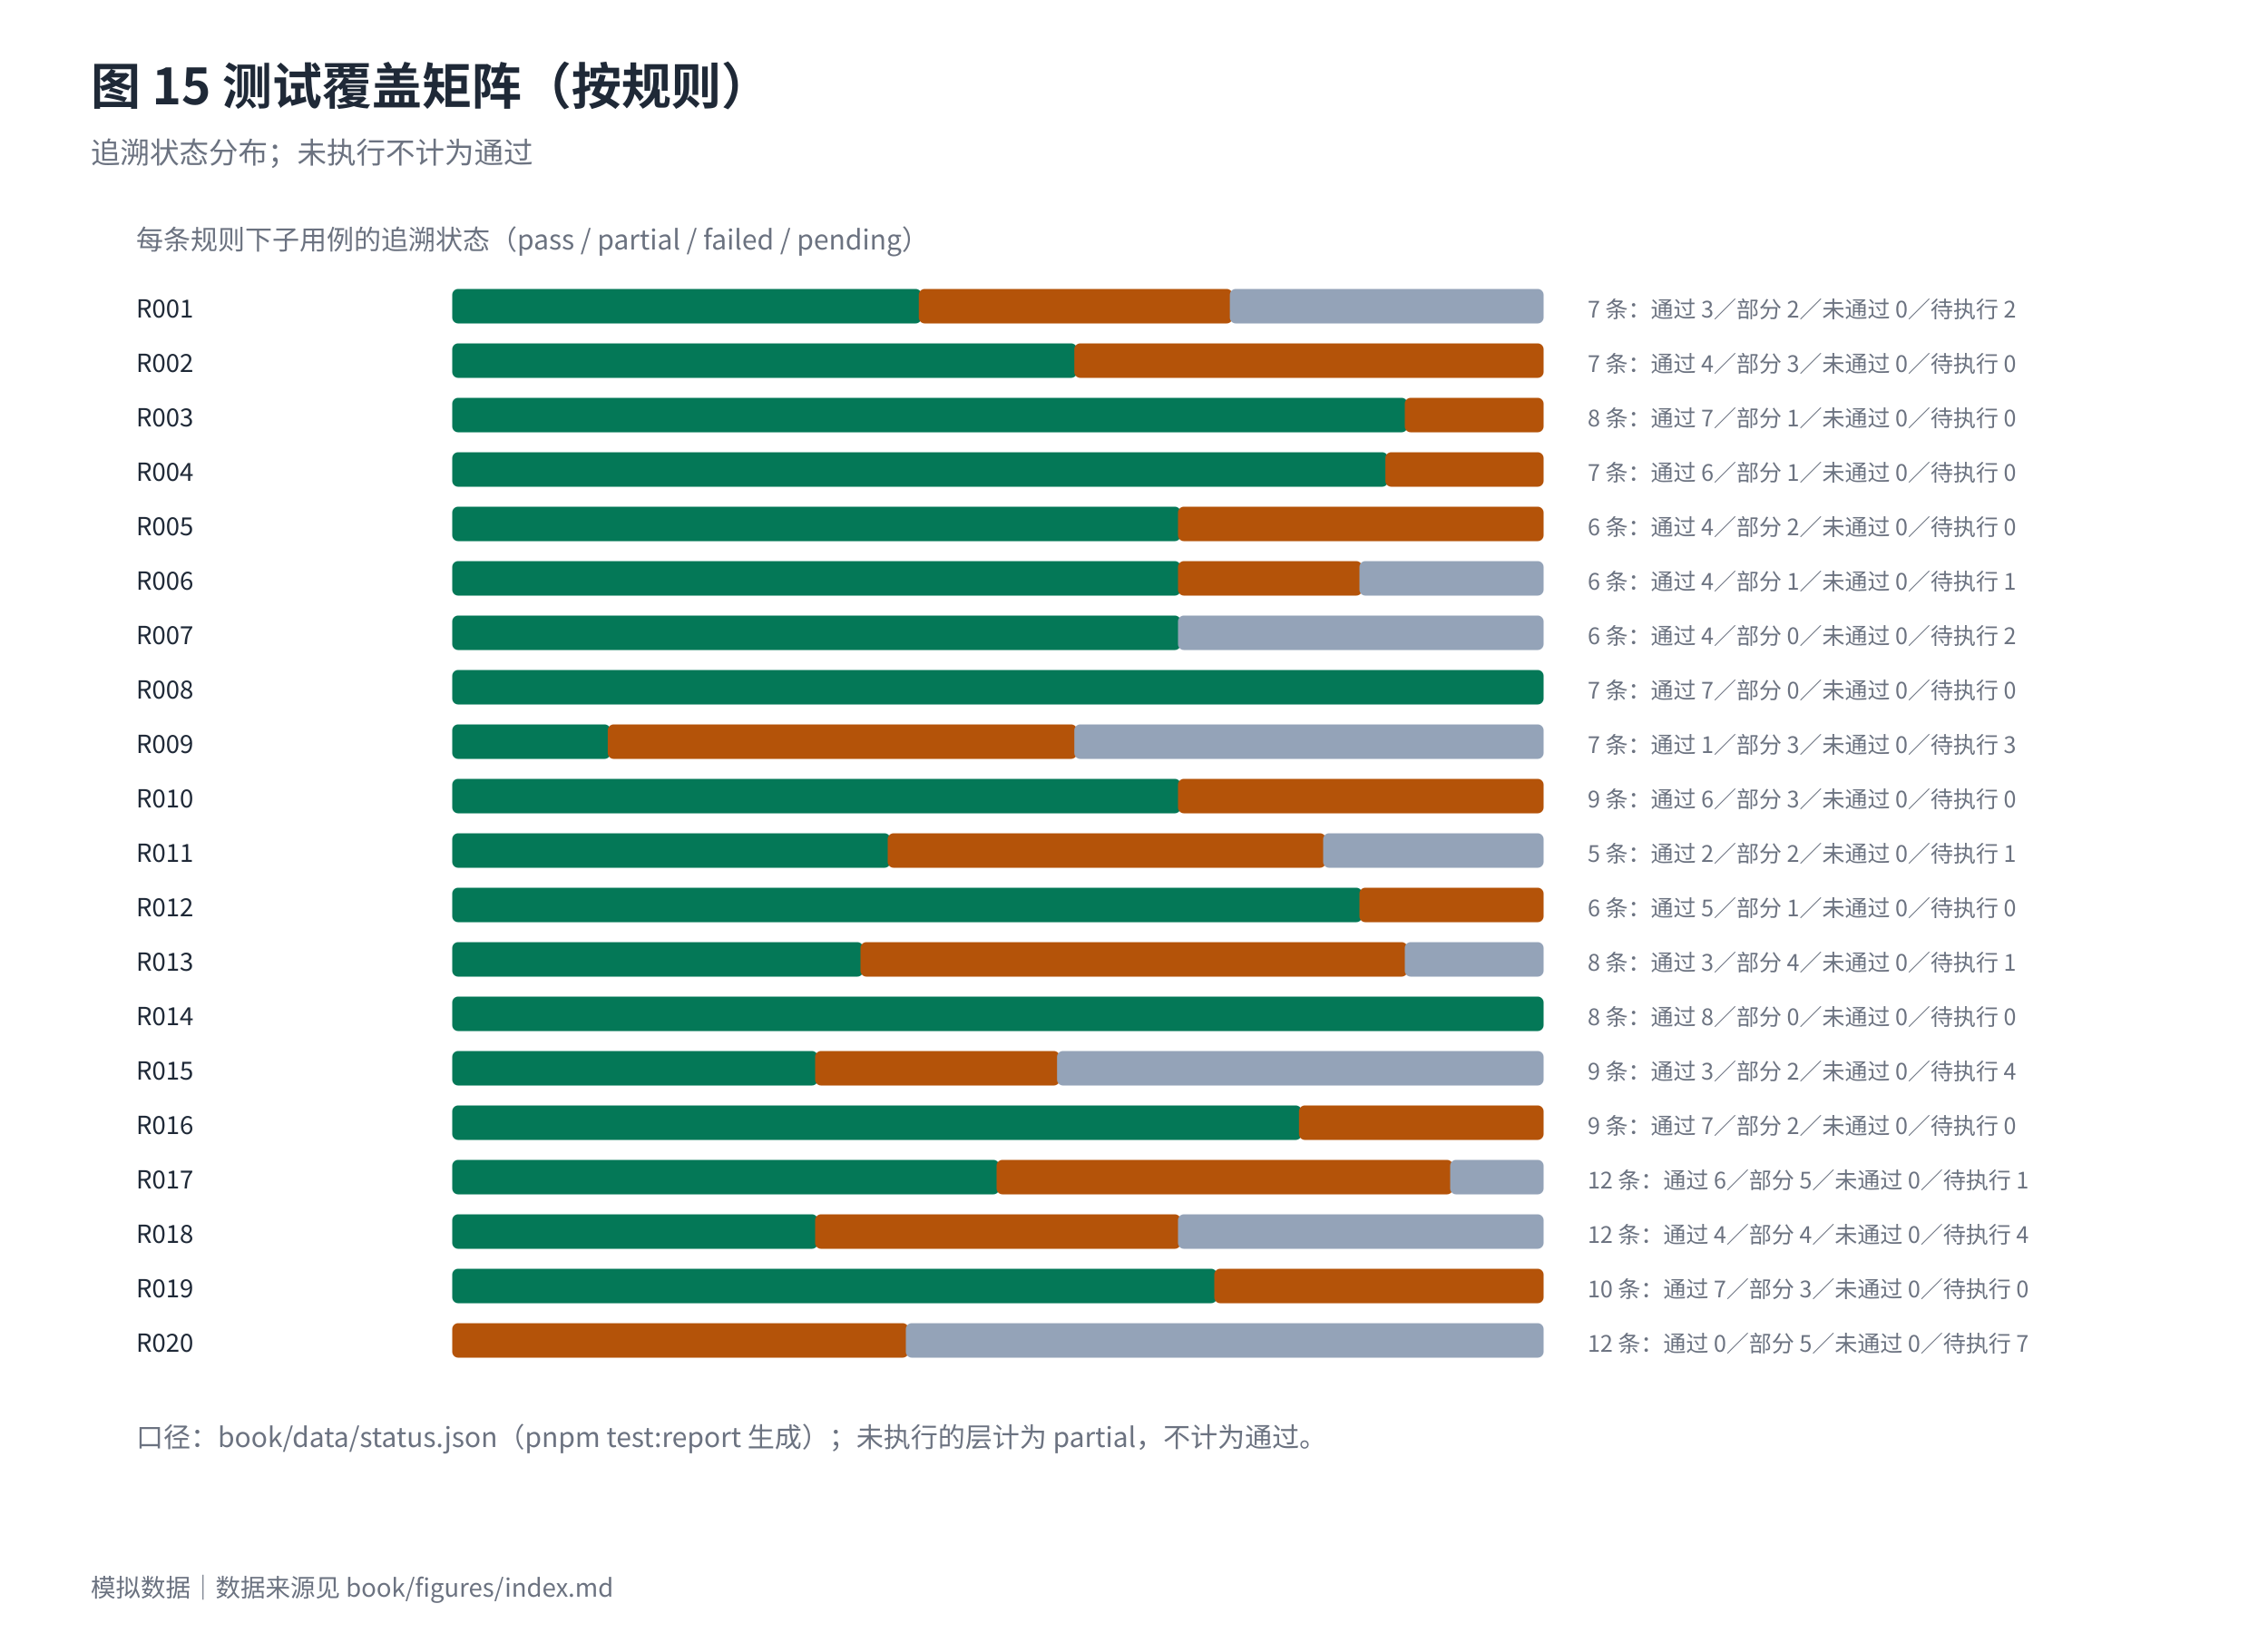
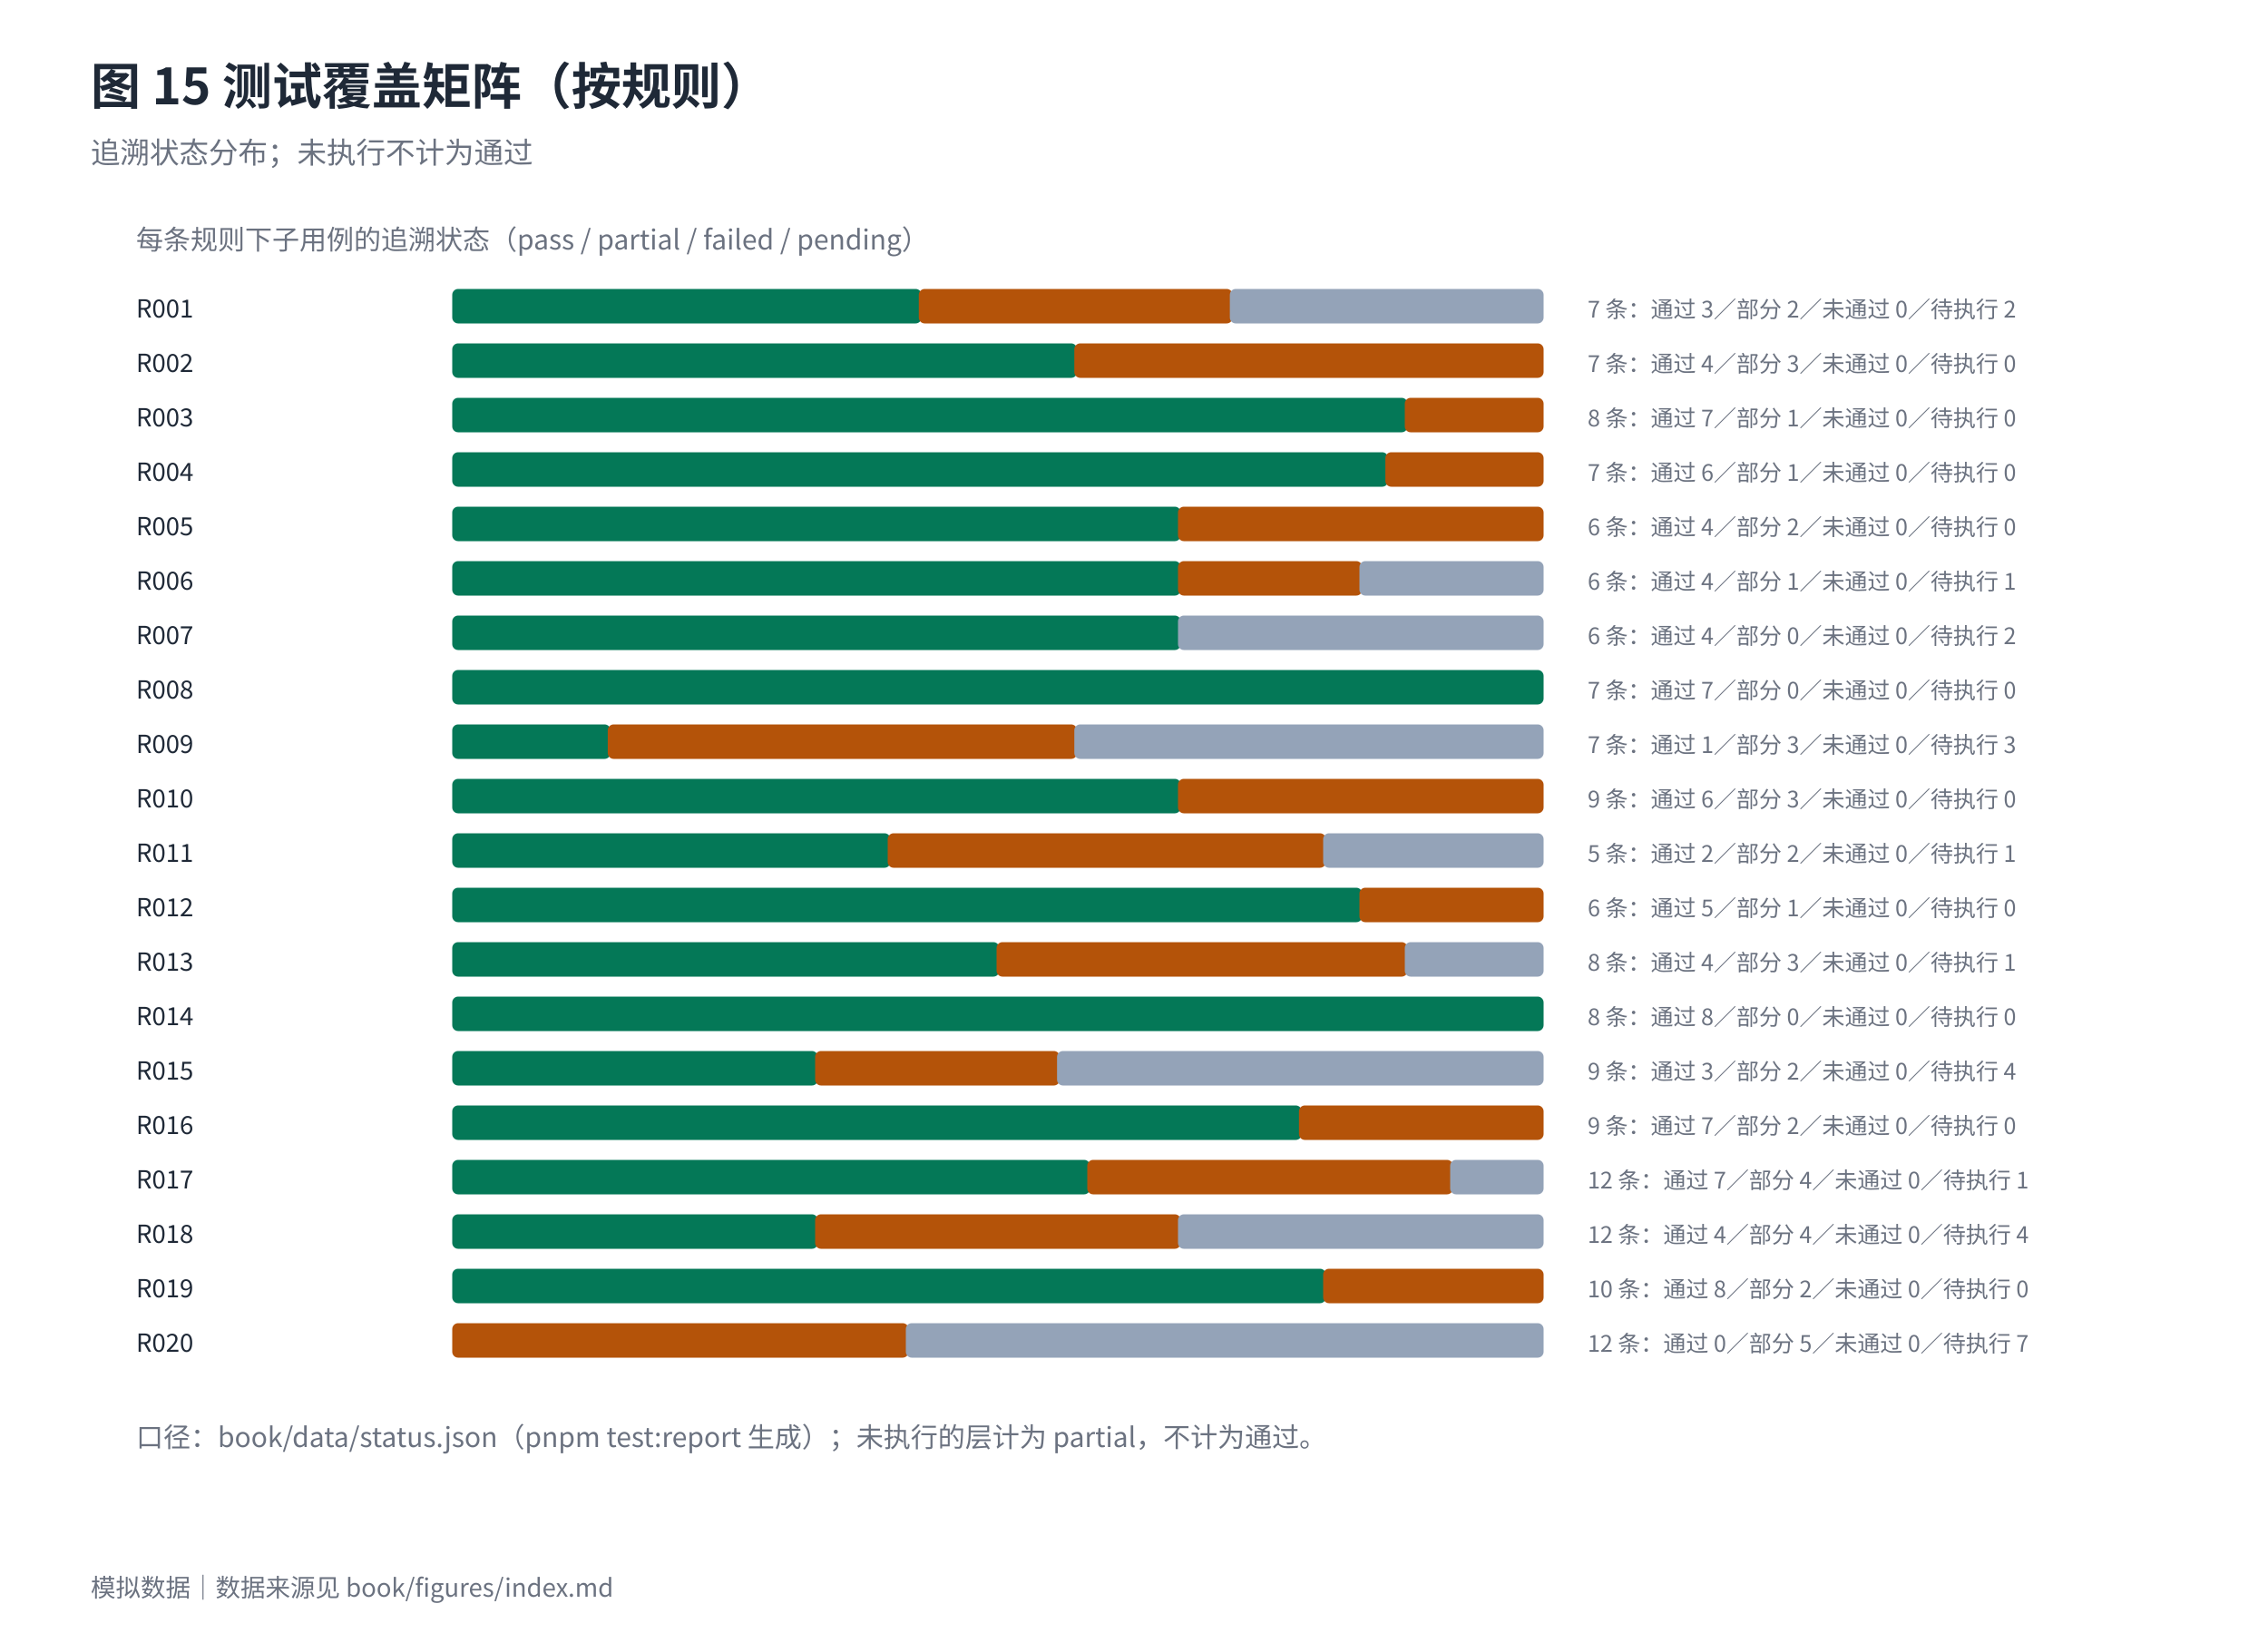
<svg xmlns="http://www.w3.org/2000/svg" viewBox="0 0 1000 720" width="1000" height="720" role="img" aria-label="图 15 测试覆盖矩阵（按规则）">
  <rect x="0" y="0" width="1000" height="720" rx="0" fill="#ffffff" stroke="#ffffff" stroke-width="1.2" />
  <text x="40" y="46" font-size="22" font-family="'Noto Sans CJK SC','Microsoft YaHei',sans-serif" text-anchor="start" font-weight="bold" fill="#1f2937">图 15 测试覆盖矩阵（按规则）</text>
  <text x="40" y="72" font-size="13" font-family="'Noto Sans CJK SC','Microsoft YaHei',sans-serif" text-anchor="start" font-weight="normal" fill="#6b7280">追溯状态分布；未执行不计为通过</text>
  <text x="60" y="110" font-size="12" font-family="'Noto Sans CJK SC','Microsoft YaHei',sans-serif" text-anchor="start" font-weight="normal" fill="#6b7280">每条规则下子用例的追溯状态（pass / partial / failed / pending）</text>
  <rect x="200" y="128" width="205.714" height="14" rx="2" fill="#047857" stroke="#047857" stroke-width="1.2" />
  <rect x="405.714" y="128" width="137.143" height="14" rx="2" fill="#b45309" stroke="#b45309" stroke-width="1.2" />
  <rect x="542.857" y="128" width="137.143" height="14" rx="2" fill="#94a3b8" stroke="#94a3b8" stroke-width="1.2" />
  <text x="60" y="140" font-size="11" font-family="'Noto Sans CJK SC','Microsoft YaHei',sans-serif" text-anchor="start" font-weight="normal" fill="#1f2937">R001</text>
  <text x="700" y="140" font-size="10" font-family="'Noto Sans CJK SC','Microsoft YaHei',sans-serif" text-anchor="start" font-weight="normal" fill="#6b7280">7 条：通过 3／部分 2／未通过 0／待执行 2</text>
  <rect x="200" y="152" width="274.286" height="14" rx="2" fill="#047857" stroke="#047857" stroke-width="1.2" />
  <rect x="474.286" y="152" width="205.714" height="14" rx="2" fill="#b45309" stroke="#b45309" stroke-width="1.2" />
  <text x="60" y="164" font-size="11" font-family="'Noto Sans CJK SC','Microsoft YaHei',sans-serif" text-anchor="start" font-weight="normal" fill="#1f2937">R002</text>
  <text x="700" y="164" font-size="10" font-family="'Noto Sans CJK SC','Microsoft YaHei',sans-serif" text-anchor="start" font-weight="normal" fill="#6b7280">7 条：通过 4／部分 3／未通过 0／待执行 0</text>
  <rect x="200" y="176" width="420" height="14" rx="2" fill="#047857" stroke="#047857" stroke-width="1.2" />
  <rect x="620" y="176" width="60" height="14" rx="2" fill="#b45309" stroke="#b45309" stroke-width="1.2" />
  <text x="60" y="188" font-size="11" font-family="'Noto Sans CJK SC','Microsoft YaHei',sans-serif" text-anchor="start" font-weight="normal" fill="#1f2937">R003</text>
  <text x="700" y="188" font-size="10" font-family="'Noto Sans CJK SC','Microsoft YaHei',sans-serif" text-anchor="start" font-weight="normal" fill="#6b7280">8 条：通过 7／部分 1／未通过 0／待执行 0</text>
  <rect x="200" y="200" width="411.429" height="14" rx="2" fill="#047857" stroke="#047857" stroke-width="1.2" />
  <rect x="611.429" y="200" width="68.571" height="14" rx="2" fill="#b45309" stroke="#b45309" stroke-width="1.2" />
  <text x="60" y="212" font-size="11" font-family="'Noto Sans CJK SC','Microsoft YaHei',sans-serif" text-anchor="start" font-weight="normal" fill="#1f2937">R004</text>
  <text x="700" y="212" font-size="10" font-family="'Noto Sans CJK SC','Microsoft YaHei',sans-serif" text-anchor="start" font-weight="normal" fill="#6b7280">7 条：通过 6／部分 1／未通过 0／待执行 0</text>
  <rect x="200" y="224" width="320" height="14" rx="2" fill="#047857" stroke="#047857" stroke-width="1.2" />
  <rect x="520" y="224" width="160" height="14" rx="2" fill="#b45309" stroke="#b45309" stroke-width="1.2" />
  <text x="60" y="236" font-size="11" font-family="'Noto Sans CJK SC','Microsoft YaHei',sans-serif" text-anchor="start" font-weight="normal" fill="#1f2937">R005</text>
  <text x="700" y="236" font-size="10" font-family="'Noto Sans CJK SC','Microsoft YaHei',sans-serif" text-anchor="start" font-weight="normal" fill="#6b7280">6 条：通过 4／部分 2／未通过 0／待执行 0</text>
  <rect x="200" y="248" width="320" height="14" rx="2" fill="#047857" stroke="#047857" stroke-width="1.2" />
  <rect x="520" y="248" width="80" height="14" rx="2" fill="#b45309" stroke="#b45309" stroke-width="1.2" />
  <rect x="600" y="248" width="80" height="14" rx="2" fill="#94a3b8" stroke="#94a3b8" stroke-width="1.2" />
  <text x="60" y="260" font-size="11" font-family="'Noto Sans CJK SC','Microsoft YaHei',sans-serif" text-anchor="start" font-weight="normal" fill="#1f2937">R006</text>
  <text x="700" y="260" font-size="10" font-family="'Noto Sans CJK SC','Microsoft YaHei',sans-serif" text-anchor="start" font-weight="normal" fill="#6b7280">6 条：通过 4／部分 1／未通过 0／待执行 1</text>
  <rect x="200" y="272" width="320" height="14" rx="2" fill="#047857" stroke="#047857" stroke-width="1.2" />
  <rect x="520" y="272" width="160" height="14" rx="2" fill="#94a3b8" stroke="#94a3b8" stroke-width="1.2" />
  <text x="60" y="284" font-size="11" font-family="'Noto Sans CJK SC','Microsoft YaHei',sans-serif" text-anchor="start" font-weight="normal" fill="#1f2937">R007</text>
  <text x="700" y="284" font-size="10" font-family="'Noto Sans CJK SC','Microsoft YaHei',sans-serif" text-anchor="start" font-weight="normal" fill="#6b7280">6 条：通过 4／部分 0／未通过 0／待执行 2</text>
  <rect x="200" y="296" width="480" height="14" rx="2" fill="#047857" stroke="#047857" stroke-width="1.2" />
  <text x="60" y="308" font-size="11" font-family="'Noto Sans CJK SC','Microsoft YaHei',sans-serif" text-anchor="start" font-weight="normal" fill="#1f2937">R008</text>
  <text x="700" y="308" font-size="10" font-family="'Noto Sans CJK SC','Microsoft YaHei',sans-serif" text-anchor="start" font-weight="normal" fill="#6b7280">7 条：通过 7／部分 0／未通过 0／待执行 0</text>
  <rect x="200" y="320" width="68.571" height="14" rx="2" fill="#047857" stroke="#047857" stroke-width="1.2" />
  <rect x="268.571" y="320" width="205.714" height="14" rx="2" fill="#b45309" stroke="#b45309" stroke-width="1.2" />
  <rect x="474.286" y="320" width="205.714" height="14" rx="2" fill="#94a3b8" stroke="#94a3b8" stroke-width="1.2" />
  <text x="60" y="332" font-size="11" font-family="'Noto Sans CJK SC','Microsoft YaHei',sans-serif" text-anchor="start" font-weight="normal" fill="#1f2937">R009</text>
  <text x="700" y="332" font-size="10" font-family="'Noto Sans CJK SC','Microsoft YaHei',sans-serif" text-anchor="start" font-weight="normal" fill="#6b7280">7 条：通过 1／部分 3／未通过 0／待执行 3</text>
  <rect x="200" y="344" width="320" height="14" rx="2" fill="#047857" stroke="#047857" stroke-width="1.2" />
  <rect x="520" y="344" width="160" height="14" rx="2" fill="#b45309" stroke="#b45309" stroke-width="1.2" />
  <text x="60" y="356" font-size="11" font-family="'Noto Sans CJK SC','Microsoft YaHei',sans-serif" text-anchor="start" font-weight="normal" fill="#1f2937">R010</text>
  <text x="700" y="356" font-size="10" font-family="'Noto Sans CJK SC','Microsoft YaHei',sans-serif" text-anchor="start" font-weight="normal" fill="#6b7280">9 条：通过 6／部分 3／未通过 0／待执行 0</text>
  <rect x="200" y="368" width="192" height="14" rx="2" fill="#047857" stroke="#047857" stroke-width="1.2" />
  <rect x="392" y="368" width="192" height="14" rx="2" fill="#b45309" stroke="#b45309" stroke-width="1.2" />
  <rect x="584" y="368" width="96" height="14" rx="2" fill="#94a3b8" stroke="#94a3b8" stroke-width="1.2" />
  <text x="60" y="380" font-size="11" font-family="'Noto Sans CJK SC','Microsoft YaHei',sans-serif" text-anchor="start" font-weight="normal" fill="#1f2937">R011</text>
  <text x="700" y="380" font-size="10" font-family="'Noto Sans CJK SC','Microsoft YaHei',sans-serif" text-anchor="start" font-weight="normal" fill="#6b7280">5 条：通过 2／部分 2／未通过 0／待执行 1</text>
  <rect x="200" y="392" width="400" height="14" rx="2" fill="#047857" stroke="#047857" stroke-width="1.2" />
  <rect x="600" y="392" width="80" height="14" rx="2" fill="#b45309" stroke="#b45309" stroke-width="1.2" />
  <text x="60" y="404" font-size="11" font-family="'Noto Sans CJK SC','Microsoft YaHei',sans-serif" text-anchor="start" font-weight="normal" fill="#1f2937">R012</text>
  <text x="700" y="404" font-size="10" font-family="'Noto Sans CJK SC','Microsoft YaHei',sans-serif" text-anchor="start" font-weight="normal" fill="#6b7280">6 条：通过 5／部分 1／未通过 0／待执行 0</text>
-   <rect x="200" y="416" width="180" height="14" rx="2" fill="#047857" stroke="#047857" stroke-width="1.2" />
-   <rect x="380" y="416" width="240" height="14" rx="2" fill="#b45309" stroke="#b45309" stroke-width="1.2" />
+   <rect x="200" y="416" width="240" height="14" rx="2" fill="#047857" stroke="#047857" stroke-width="1.2" />
+   <rect x="440" y="416" width="180" height="14" rx="2" fill="#b45309" stroke="#b45309" stroke-width="1.2" />
  <rect x="620" y="416" width="60" height="14" rx="2" fill="#94a3b8" stroke="#94a3b8" stroke-width="1.2" />
  <text x="60" y="428" font-size="11" font-family="'Noto Sans CJK SC','Microsoft YaHei',sans-serif" text-anchor="start" font-weight="normal" fill="#1f2937">R013</text>
-   <text x="700" y="428" font-size="10" font-family="'Noto Sans CJK SC','Microsoft YaHei',sans-serif" text-anchor="start" font-weight="normal" fill="#6b7280">8 条：通过 3／部分 4／未通过 0／待执行 1</text>
+   <text x="700" y="428" font-size="10" font-family="'Noto Sans CJK SC','Microsoft YaHei',sans-serif" text-anchor="start" font-weight="normal" fill="#6b7280">8 条：通过 4／部分 3／未通过 0／待执行 1</text>
  <rect x="200" y="440" width="480" height="14" rx="2" fill="#047857" stroke="#047857" stroke-width="1.2" />
  <text x="60" y="452" font-size="11" font-family="'Noto Sans CJK SC','Microsoft YaHei',sans-serif" text-anchor="start" font-weight="normal" fill="#1f2937">R014</text>
  <text x="700" y="452" font-size="10" font-family="'Noto Sans CJK SC','Microsoft YaHei',sans-serif" text-anchor="start" font-weight="normal" fill="#6b7280">8 条：通过 8／部分 0／未通过 0／待执行 0</text>
  <rect x="200" y="464" width="160" height="14" rx="2" fill="#047857" stroke="#047857" stroke-width="1.2" />
  <rect x="360" y="464" width="106.667" height="14" rx="2" fill="#b45309" stroke="#b45309" stroke-width="1.2" />
  <rect x="466.667" y="464" width="213.333" height="14" rx="2" fill="#94a3b8" stroke="#94a3b8" stroke-width="1.2" />
  <text x="60" y="476" font-size="11" font-family="'Noto Sans CJK SC','Microsoft YaHei',sans-serif" text-anchor="start" font-weight="normal" fill="#1f2937">R015</text>
  <text x="700" y="476" font-size="10" font-family="'Noto Sans CJK SC','Microsoft YaHei',sans-serif" text-anchor="start" font-weight="normal" fill="#6b7280">9 条：通过 3／部分 2／未通过 0／待执行 4</text>
  <rect x="200" y="488" width="373.333" height="14" rx="2" fill="#047857" stroke="#047857" stroke-width="1.2" />
  <rect x="573.333" y="488" width="106.667" height="14" rx="2" fill="#b45309" stroke="#b45309" stroke-width="1.2" />
  <text x="60" y="500" font-size="11" font-family="'Noto Sans CJK SC','Microsoft YaHei',sans-serif" text-anchor="start" font-weight="normal" fill="#1f2937">R016</text>
  <text x="700" y="500" font-size="10" font-family="'Noto Sans CJK SC','Microsoft YaHei',sans-serif" text-anchor="start" font-weight="normal" fill="#6b7280">9 条：通过 7／部分 2／未通过 0／待执行 0</text>
-   <rect x="200" y="512" width="240" height="14" rx="2" fill="#047857" stroke="#047857" stroke-width="1.2" />
-   <rect x="440" y="512" width="200" height="14" rx="2" fill="#b45309" stroke="#b45309" stroke-width="1.2" />
+   <rect x="200" y="512" width="280" height="14" rx="2" fill="#047857" stroke="#047857" stroke-width="1.2" />
+   <rect x="480" y="512" width="160" height="14" rx="2" fill="#b45309" stroke="#b45309" stroke-width="1.2" />
  <rect x="640" y="512" width="40" height="14" rx="2" fill="#94a3b8" stroke="#94a3b8" stroke-width="1.2" />
  <text x="60" y="524" font-size="11" font-family="'Noto Sans CJK SC','Microsoft YaHei',sans-serif" text-anchor="start" font-weight="normal" fill="#1f2937">R017</text>
-   <text x="700" y="524" font-size="10" font-family="'Noto Sans CJK SC','Microsoft YaHei',sans-serif" text-anchor="start" font-weight="normal" fill="#6b7280">12 条：通过 6／部分 5／未通过 0／待执行 1</text>
+   <text x="700" y="524" font-size="10" font-family="'Noto Sans CJK SC','Microsoft YaHei',sans-serif" text-anchor="start" font-weight="normal" fill="#6b7280">12 条：通过 7／部分 4／未通过 0／待执行 1</text>
  <rect x="200" y="536" width="160" height="14" rx="2" fill="#047857" stroke="#047857" stroke-width="1.2" />
  <rect x="360" y="536" width="160" height="14" rx="2" fill="#b45309" stroke="#b45309" stroke-width="1.2" />
  <rect x="520" y="536" width="160" height="14" rx="2" fill="#94a3b8" stroke="#94a3b8" stroke-width="1.2" />
  <text x="60" y="548" font-size="11" font-family="'Noto Sans CJK SC','Microsoft YaHei',sans-serif" text-anchor="start" font-weight="normal" fill="#1f2937">R018</text>
  <text x="700" y="548" font-size="10" font-family="'Noto Sans CJK SC','Microsoft YaHei',sans-serif" text-anchor="start" font-weight="normal" fill="#6b7280">12 条：通过 4／部分 4／未通过 0／待执行 4</text>
-   <rect x="200" y="560" width="336" height="14" rx="2" fill="#047857" stroke="#047857" stroke-width="1.2" />
-   <rect x="536" y="560" width="144" height="14" rx="2" fill="#b45309" stroke="#b45309" stroke-width="1.2" />
+   <rect x="200" y="560" width="384" height="14" rx="2" fill="#047857" stroke="#047857" stroke-width="1.2" />
+   <rect x="584" y="560" width="96" height="14" rx="2" fill="#b45309" stroke="#b45309" stroke-width="1.2" />
  <text x="60" y="572" font-size="11" font-family="'Noto Sans CJK SC','Microsoft YaHei',sans-serif" text-anchor="start" font-weight="normal" fill="#1f2937">R019</text>
-   <text x="700" y="572" font-size="10" font-family="'Noto Sans CJK SC','Microsoft YaHei',sans-serif" text-anchor="start" font-weight="normal" fill="#6b7280">10 条：通过 7／部分 3／未通过 0／待执行 0</text>
+   <text x="700" y="572" font-size="10" font-family="'Noto Sans CJK SC','Microsoft YaHei',sans-serif" text-anchor="start" font-weight="normal" fill="#6b7280">10 条：通过 8／部分 2／未通过 0／待执行 0</text>
  <rect x="200" y="584" width="200" height="14" rx="2" fill="#b45309" stroke="#b45309" stroke-width="1.2" />
  <rect x="400" y="584" width="280" height="14" rx="2" fill="#94a3b8" stroke="#94a3b8" stroke-width="1.2" />
  <text x="60" y="596" font-size="11" font-family="'Noto Sans CJK SC','Microsoft YaHei',sans-serif" text-anchor="start" font-weight="normal" fill="#1f2937">R020</text>
  <text x="700" y="596" font-size="10" font-family="'Noto Sans CJK SC','Microsoft YaHei',sans-serif" text-anchor="start" font-weight="normal" fill="#6b7280">12 条：通过 0／部分 5／未通过 0／待执行 7</text>
  <text x="60" y="638" font-size="12" font-family="'Noto Sans CJK SC','Microsoft YaHei',sans-serif" text-anchor="start" font-weight="normal" fill="#6b7280">口径：book/data/status.json（pnpm test:report 生成）；未执行的层计为 partial，不计为通过。</text>
  <text x="40" y="704" font-size="11" font-family="'Noto Sans CJK SC','Microsoft YaHei',sans-serif" text-anchor="start" font-weight="normal" fill="#6b7280">模拟数据｜数据来源见 book/figures/index.md</text>
</svg>
